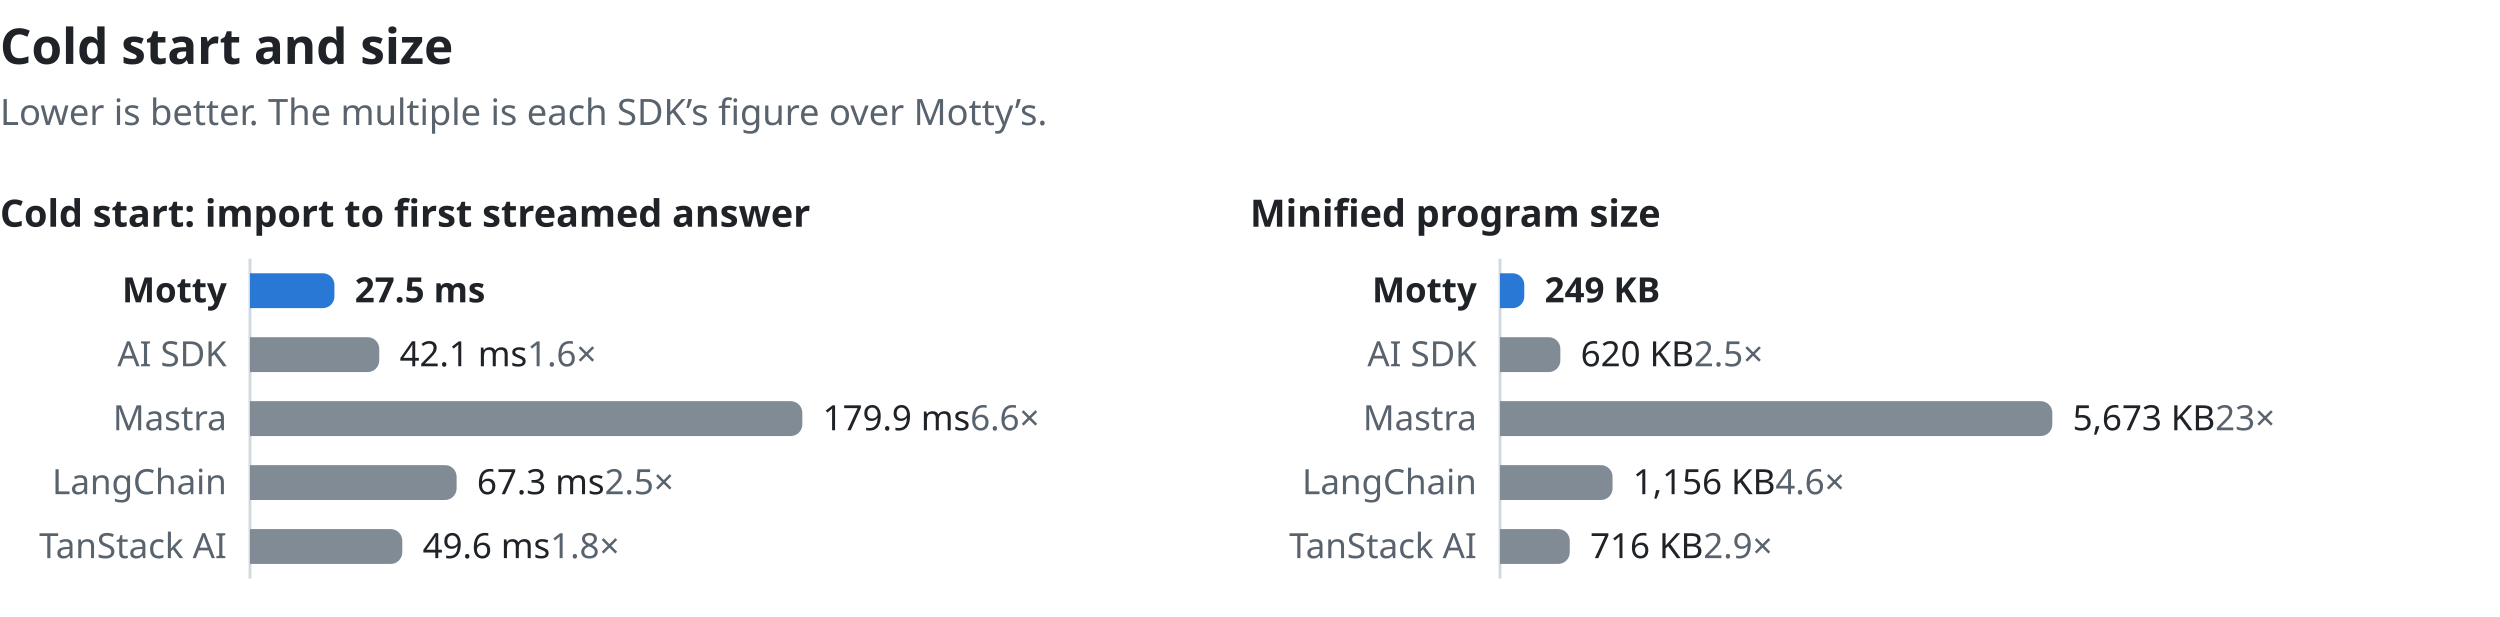
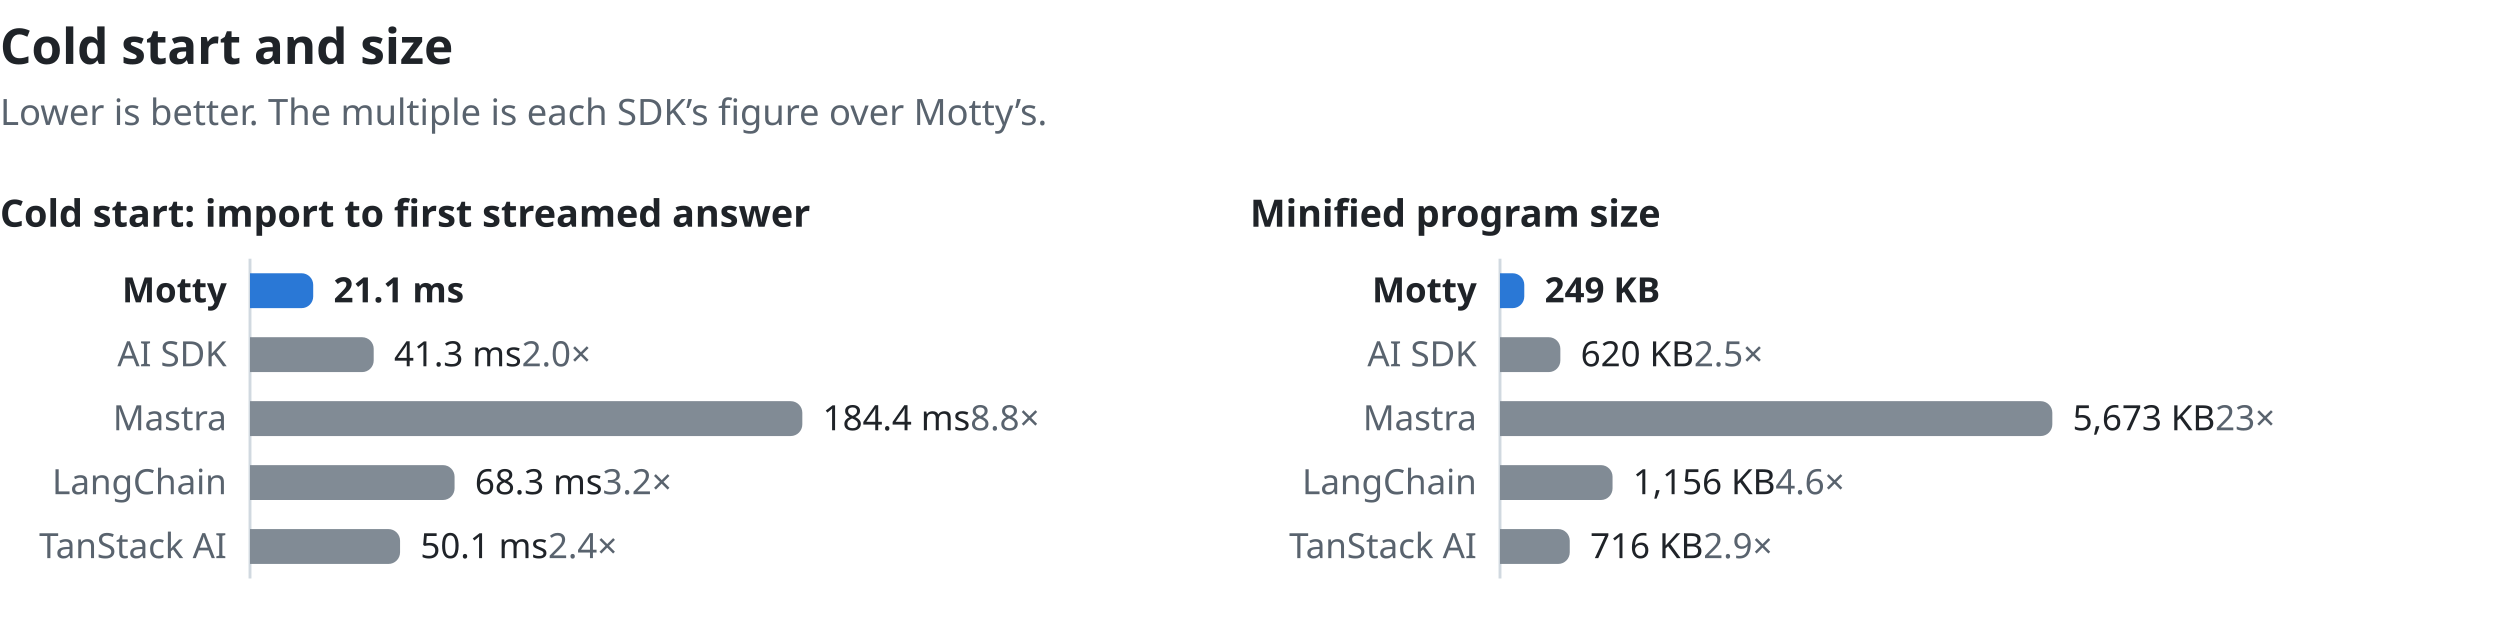
<svg xmlns="http://www.w3.org/2000/svg" viewBox="0 0 860 212" width="860" height="212" font-family="-apple-system,BlinkMacSystemFont,'Segoe UI','Noto Sans',Helvetica,Arial,sans-serif" role="img" aria-label="Cold start and size. Lower is better. The multiple is each SDK’s figure over Motty’s.">
  <text x="0" y="22" font-size="17" font-weight="600" fill="#1f2328">Cold start and size</text>
  <text x="0" y="43" font-size="12.5" fill="#59636e">Lower is better. The multiple is each SDK’s figure over Motty’s.</text>
  <text x="0" y="78" font-size="13" font-weight="600" fill="#1f2328">Cold start: import to first streamed answer</text>
  <line x1="86" x2="86" y1="89" y2="199" stroke="#d1d9e0" stroke-width="1" />
  <text x="78" y="104" font-size="12" text-anchor="end" fill="#1f2328" font-weight="600">Motty</text>
-   <path d="M86 94h25.044a4 4 0 0 1 4 4v4a4 4 0 0 1 -4 4h-25.044z" fill="#2a78d6" />
-   <text x="122.044" y="104" font-size="12" fill="#1f2328" font-weight="600">27.5 ms</text>
+   <path d="M86 94h17.741a4 4 0 0 1 4 4v4a4 4 0 0 1 -4 4h-17.741z" fill="#2a78d6" />
+   <text x="114.741" y="104" font-size="12" fill="#1f2328" font-weight="600">21.1 ms</text>
  <text x="78" y="126" font-size="12" text-anchor="end" fill="#59636e">AI SDK</text>
-   <path d="M86 116h40.464a4 4 0 0 1 4 4v4a4 4 0 0 1 -4 4h-40.464z" fill="#818b95" />
-   <text x="137.464" y="126" font-size="12" fill="#1f2328">42.1 ms<tspan fill="#59636e" font-weight="400">  1.6×</tspan>
+   <path d="M86 116h38.554a4 4 0 0 1 4 4v4a4 4 0 0 1 -4 4h-38.554z" fill="#818b95" />
+   <text x="135.554" y="126" font-size="12" fill="#1f2328">41.3 ms<tspan fill="#59636e" font-weight="400">  2.0×</tspan>
  </text>
  <text x="78" y="148" font-size="12" text-anchor="end" fill="#59636e">Mastra</text>
  <path d="M86 138h186a4 4 0 0 1 4 4v4a4 4 0 0 1 -4 4h-186z" fill="#818b95" />
-   <text x="283" y="148" font-size="12" fill="#1f2328">179.9 ms<tspan fill="#59636e" font-weight="400">  6.6×</tspan>
+   <text x="283" y="148" font-size="12" fill="#1f2328">184.4 ms<tspan fill="#59636e" font-weight="400">  8.8×</tspan>
  </text>
  <text x="78" y="170" font-size="12" text-anchor="end" fill="#59636e">LangChain</text>
-   <path d="M86 160h67.078a4 4 0 0 1 4 4v4a4 4 0 0 1 -4 4h-67.078z" fill="#818b95" />
-   <text x="164.078" y="170" font-size="12" fill="#1f2328">67.3 ms<tspan fill="#59636e" font-weight="400">  2.5×</tspan>
+   <path d="M86 160h66.374a4 4 0 0 1 4 4v4a4 4 0 0 1 -4 4h-66.374z" fill="#818b95" />
+   <text x="163.374" y="170" font-size="12" fill="#1f2328">68.3 ms<tspan fill="#59636e" font-weight="400">  3.2×</tspan>
  </text>
  <text x="78" y="192" font-size="12" text-anchor="end" fill="#59636e">TanStack AI</text>
-   <path d="M86 182h48.385a4 4 0 0 1 4 4v4a4 4 0 0 1 -4 4h-48.385z" fill="#818b95" />
-   <text x="145.385" y="192" font-size="12" fill="#1f2328">49.6 ms<tspan fill="#59636e" font-weight="400">  1.8×</tspan>
+   <path d="M86 182h47.621a4 4 0 0 1 4 4v4a4 4 0 0 1 -4 4h-47.621z" fill="#818b95" />
+   <text x="144.621" y="192" font-size="12" fill="#1f2328">50.1 ms<tspan fill="#59636e" font-weight="400">  2.4×</tspan>
  </text>
  <text x="430" y="78" font-size="13" font-weight="600" fill="#1f2328">Minified program size</text>
  <line x1="516" x2="516" y1="89" y2="199" stroke="#d1d9e0" stroke-width="1" />
  <text x="508" y="104" font-size="12" text-anchor="end" fill="#1f2328" font-weight="600">Motty</text>
  <path d="M516 94h4.353a4 4 0 0 1 4 4v4a4 4 0 0 1 -4 4h-4.353z" fill="#2a78d6" />
  <text x="531.353" y="104" font-size="12" fill="#1f2328" font-weight="600">249 KB</text>
  <text x="508" y="126" font-size="12" text-anchor="end" fill="#59636e">AI SDK</text>
  <path d="M516 116h16.761a4 4 0 0 1 4 4v4a4 4 0 0 1 -4 4h-16.761z" fill="#818b95" />
  <text x="543.761" y="126" font-size="12" fill="#1f2328">620 KB<tspan fill="#59636e" font-weight="400">  2.5×</tspan>
  </text>
  <text x="508" y="148" font-size="12" text-anchor="end" fill="#59636e">Mastra</text>
  <path d="M516 138h186a4 4 0 0 1 4 4v4a4 4 0 0 1 -4 4h-186z" fill="#818b95" />
  <text x="713" y="148" font-size="12" fill="#1f2328">5,673 KB<tspan fill="#59636e" font-weight="400">  23×</tspan>
  </text>
  <text x="508" y="170" font-size="12" text-anchor="end" fill="#59636e">LangChain</text>
  <path d="M516 160h34.717a4 4 0 0 1 4 4v4a4 4 0 0 1 -4 4h-34.717z" fill="#818b95" />
  <text x="561.717" y="170" font-size="12" fill="#1f2328">1,156 KB<tspan fill="#59636e" font-weight="400">  4.6×</tspan>
  </text>
  <text x="508" y="192" font-size="12" text-anchor="end" fill="#59636e">TanStack AI</text>
  <path d="M516 182h19.996a4 4 0 0 1 4 4v4a4 4 0 0 1 -4 4h-19.996z" fill="#818b95" />
  <text x="546.996" y="192" font-size="12" fill="#1f2328">716 KB<tspan fill="#59636e" font-weight="400">  2.9×</tspan>
  </text>
</svg>
